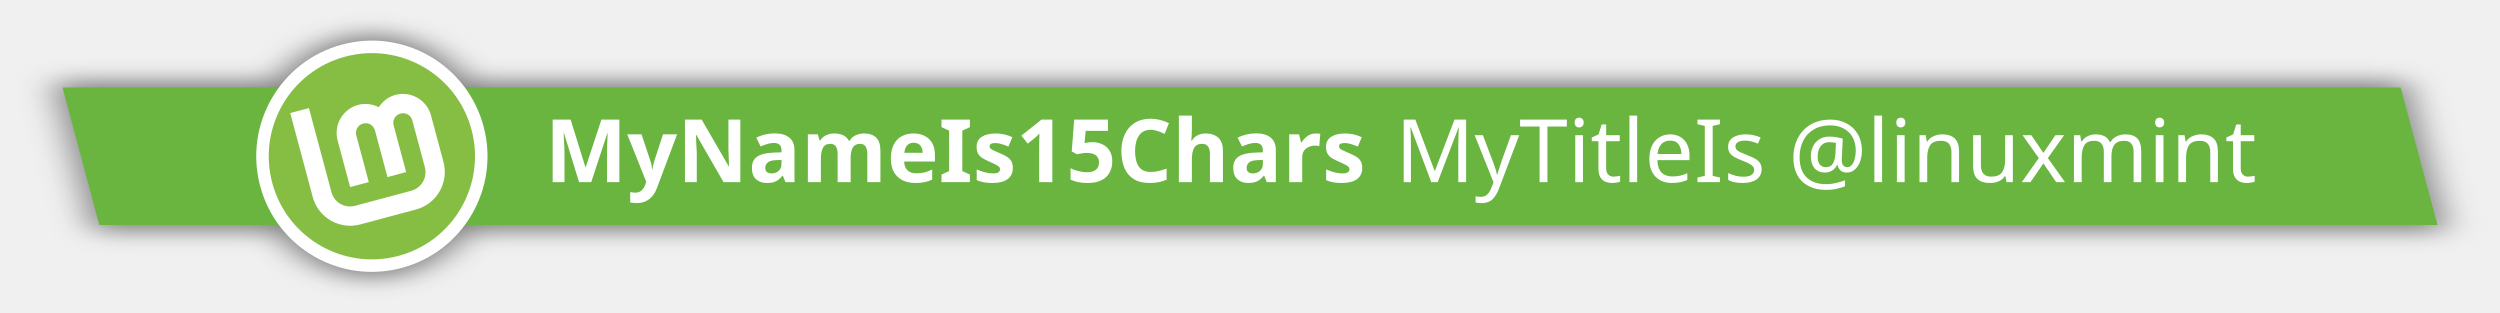
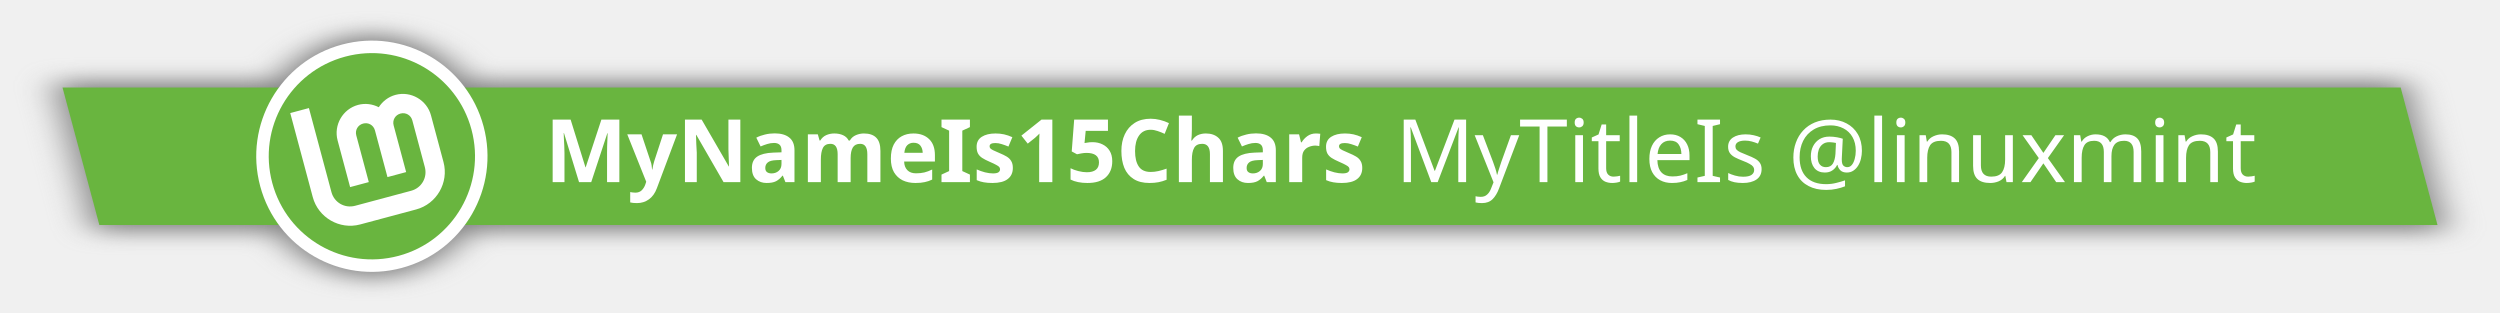
<svg xmlns="http://www.w3.org/2000/svg" width="400" height="50" viewBox="0 0 400 50" version="1.1" id="SVGRoot" xml:space="preserve">
  <defs id="defs132">
    <filter style="color-interpolation-filters:sRGB" id="filter4294" x="-0.012" y="-0.109" width="1.025" height="1.218">
      <feFlood flood-opacity="0.502" flood-color="rgb(0,0,0)" result="flood" id="feFlood4284" />
      <feComposite in="flood" in2="SourceGraphic" operator="in" result="composite1" id="feComposite4286" />
      <feGaussianBlur in="composite1" stdDeviation="2" result="blur" id="feGaussianBlur4288" />
      <feOffset dx="0" dy="0" result="offset" id="feOffset4290" />
      <feComposite in="offset" in2="offset" operator="atop" result="composite2" id="feComposite4292" />
    </filter>
    <filter style="color-interpolation-filters:sRGB" id="filter2706" x="-0.018" y="-0.058" width="1.037" height="1.116">
      <feGaussianBlur stdDeviation="2.346" id="feGaussianBlur2708" />
    </filter>
  </defs>
  <g id="layer3" style="display:inline">
    <path id="logo-shadow" style="display:inline;fill:#808080;fill-opacity:1;stroke:#808080;stroke-width:2;stroke-miterlimit:4;stroke-dasharray:none;stroke-opacity:1;filter:url(#filter2706)" d="M 64.711,7.25 A 18.5,18.5 0 0 0 59.499,6.5 18.5,18.5 0 0 0 48.028,10.538 L 14.534,1.563 14.533,24.339 42.338,31.789 a 18.5,18.5 0 0 0 17.163,11.71 18.5,18.5 0 0 0 11.513,-4.027 L 375.891,121.165 375.892,98.389 76.662,18.211 A 18.5,18.5 0 0 0 64.711,7.25 Z" transform="rotate(-15,59.5,25)" />
  </g>
  <g id="layer1" style="display:inline">
    <path id="background-bar" style="fill:#69b53f;stroke-width:1;stroke-opacity:0.25;fill-opacity:1" d="M 10,14 H 384.105 L 390,36 H 15.895 Z" />
    <g id="logo-halo" transform="rotate(-15,59.5,25)" style="display:inline">
      <circle style="fill:#ffffff;fill-opacity:1;stroke:none;stroke-width:0;stroke-miterlimit:4;stroke-dasharray:none" id="halo" cx="59.5" cy="25" r="18.5" />
-       <circle style="fill:#86be43;fill-opacity:1;stroke:none;stroke-width:0;stroke-miterlimit:4;stroke-dasharray:none" id="background-circle" cx="59.5" cy="25" r="16.5" />
+       <circle style="fill:#69B53F;fill-opacity:1;stroke:none;stroke-width:0;stroke-miterlimit:4;stroke-dasharray:none" id="background-circle" cx="59.5" cy="25" r="16.5" />
      <path style="color:#000000;fill:#ffffff;fill-opacity:1;stroke:none;stroke-width:0;stroke-dasharray:none" d="m 48.672,14.945 v 13.922 c 0,3.399 2.789,6.188 6.188,6.188 h 9.281 c 3.399,0 6.188,-2.789 6.188,-6.188 v -7.734 c 0,-2.545 -2.096,-4.641 -4.641,-4.641 -1.189,0 -2.269,0.47 -3.094,1.217 -0.825,-0.747 -1.905,-1.217 -3.094,-1.217 -2.545,0 -4.641,2.096 -4.641,4.641 v 7.734 h 3.094 v -7.734 c 0,-0.873 0.674,-1.547 1.547,-1.547 0.873,0 1.547,0.674 1.547,1.547 v 7.734 h 3.094 v -7.734 c 0,-0.873 0.674,-1.547 1.547,-1.547 0.873,0 1.547,0.674 1.547,1.547 v 7.734 c 0,1.727 -1.367,3.094 -3.094,3.094 h -9.281 c -1.727,0 -3.094,-1.367 -3.094,-3.094 V 14.945 Z" id="Lm-path" />
    </g>
  </g>
  <g id="layer2" style="display:inline">
    <text xml:space="preserve" style="font-weight:500;font-size:14px;font-family:Ubuntu;-inkscape-font-specification:'Ubuntu Medium';opacity:1;fill:#808080;fill-opacity:1;stroke-opacity:0.25" x="87.16" y="29.137" id="name">
      <tspan id="tspan4818" x="87.16" y="29.137" style="font-style:normal;font-variant:normal;font-weight:bold;font-stretch:normal;font-family:Ubuntu;-inkscape-font-specification:'Ubuntu Bold';fill:#ffffff;fill-opacity:1">MyNameIs15Chars</tspan>
    </text>
    <text xml:space="preserve" style="font-style:normal;font-variant:normal;font-weight:bold;font-stretch:normal;font-size:14px;font-family:Ubuntu;-inkscape-font-specification:'Ubuntu Bold';opacity:1;fill:#ffffff;fill-opacity:1;stroke-opacity:0.25" x="379.252" y="29.137" id="function">
      <tspan id="tspan4974" x="379.252" y="29.137" style="font-style:normal;font-variant:normal;font-weight:normal;font-stretch:normal;font-family:Ubuntu;-inkscape-font-specification:Ubuntu;text-align:end;text-anchor:end">MyTitleIs @linuxmint</tspan>
    </text>
  </g>
</svg>
